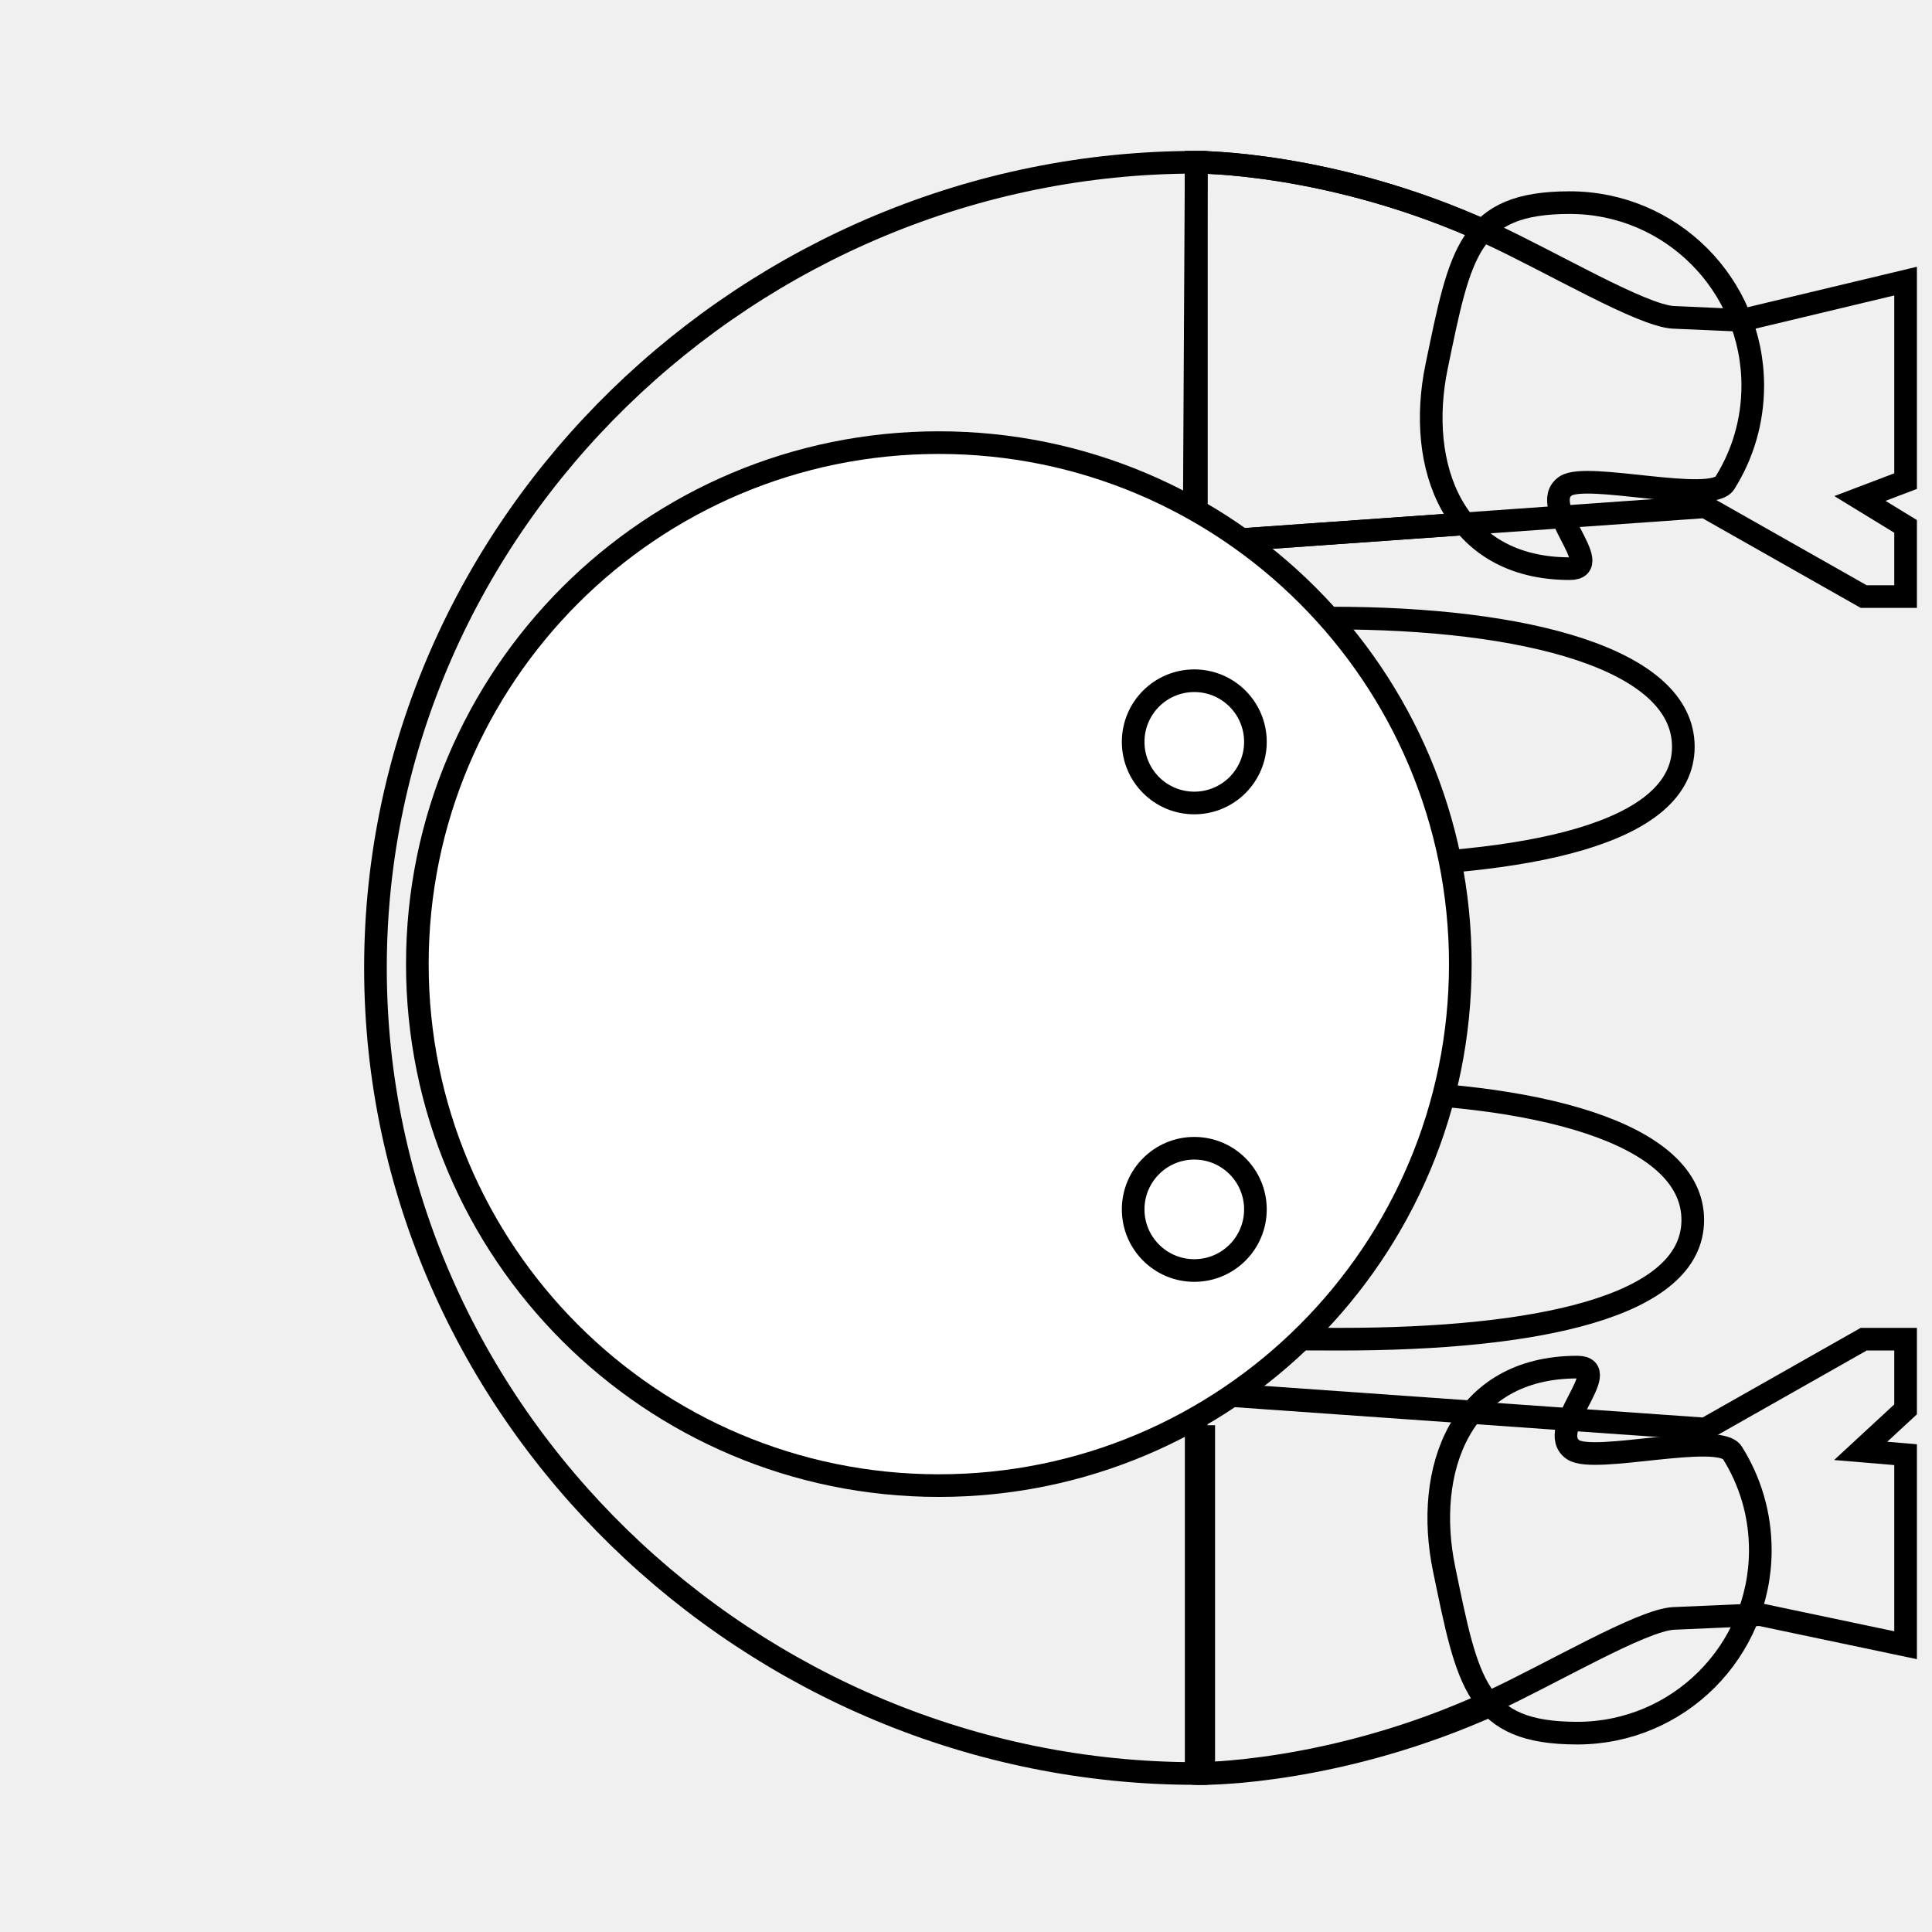
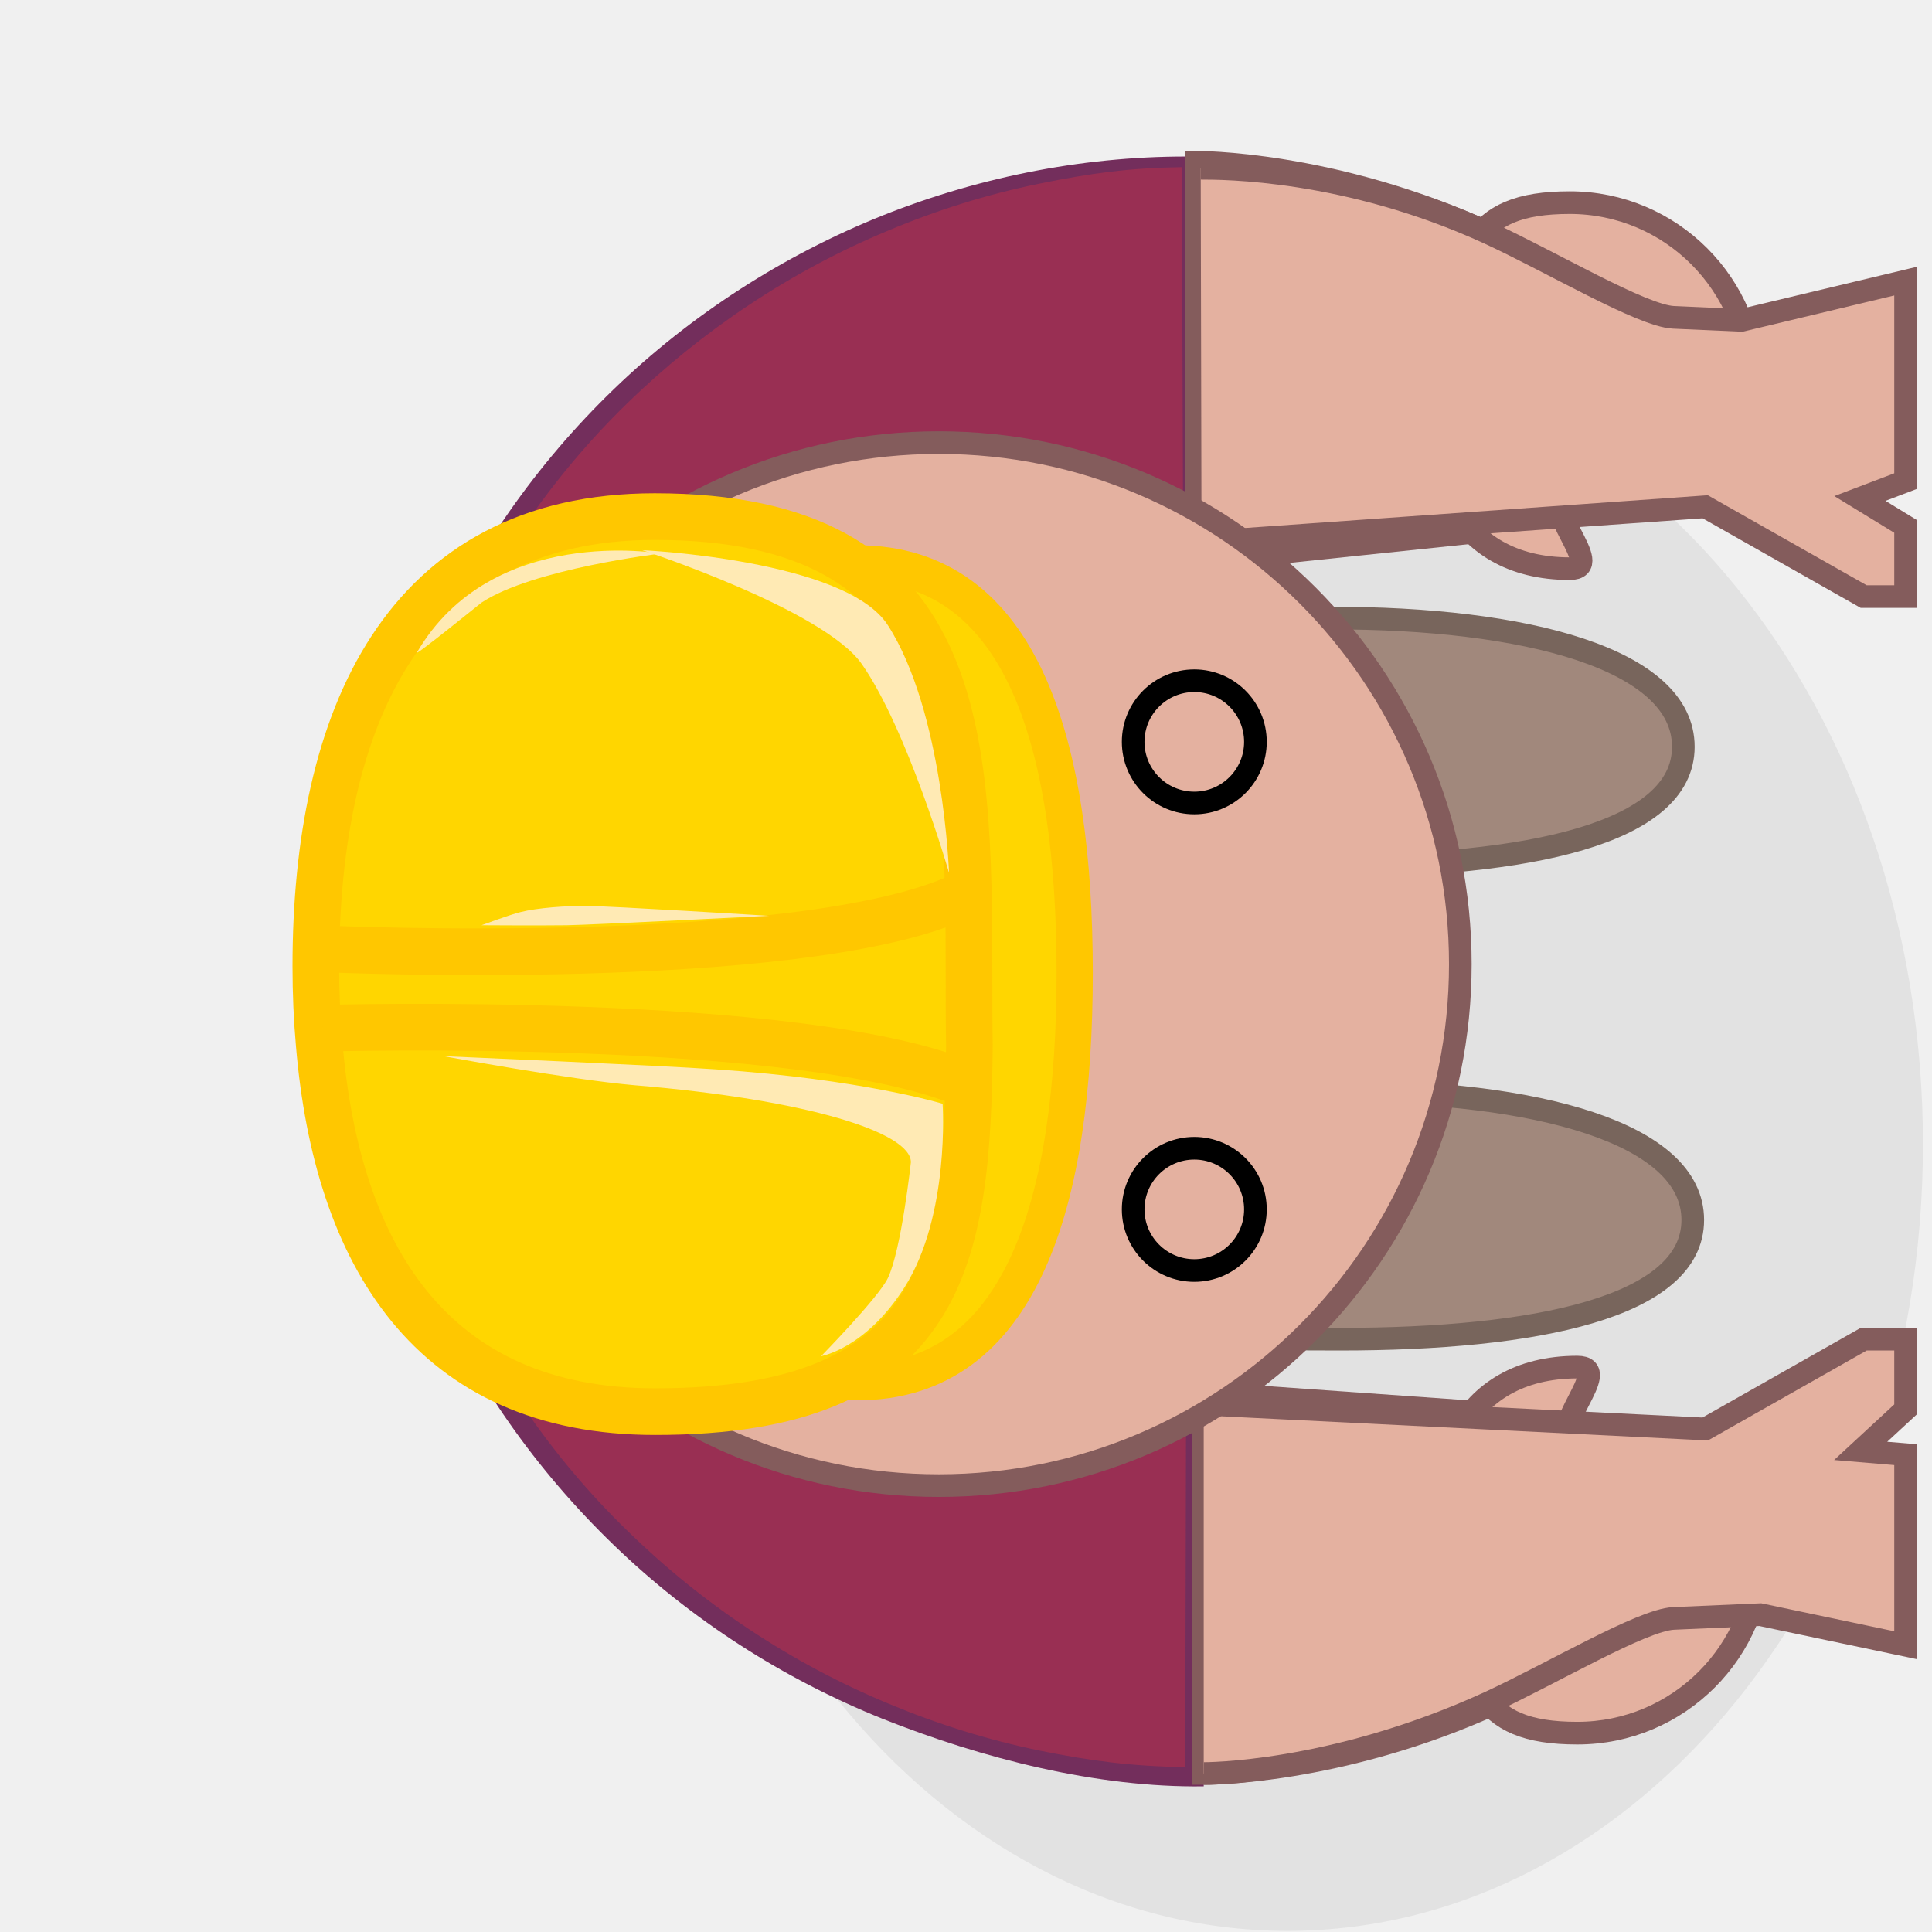
- <svg xmlns="http://www.w3.org/2000/svg" version="1.1" x="0px" y="0px" width="512px" height="512px" viewBox="0 0 512 512" style="enable-background:new 0 0 512 512;" xml:space="preserve">
+ <svg xmlns="http://www.w3.org/2000/svg" version="1.1" id="Layer_1" x="0px" y="0px" width="512px" height="512px" viewBox="0 0 512 512" style="enable-background:new 0 0 512 512;" xml:space="preserve">
  <style type="text/css">
- 	.st0{fill:none;stroke:#000000;stroke-width:6;stroke-miterlimit:10;}
- 	.st1{fill:#FFFFFF;stroke:#000000;stroke-width:6;stroke-miterlimit:10;}
- 	.st2{display:none;}
- 	.st3{display:inline;fill:none;stroke:#1EC14C;stroke-width:6;stroke-miterlimit:10;}
- 	.st4{display:inline;fill:none;stroke:#000000;stroke-miterlimit:10;}
+ 	.st0{opacity:6.000000e-02;enable-background:new    ;}
+ 	.st1{fill:#992F53;}
+ 	.st2{fill:#732E5C;}
+ 	.st3{fill:#E4B1A0;stroke:#845C5C;stroke-width:6;stroke-miterlimit:10;}
+ 	.st4{fill:#A1887C;stroke:#78655C;stroke-width:6;stroke-miterlimit:10;}
+ 	.st5{fill:none;stroke:#000000;stroke-width:6;stroke-miterlimit:10;}
+ 	.st6{display:none;}
+ 	.st7{display:inline;fill:none;stroke:#1EC14C;stroke-width:6;stroke-miterlimit:10;}
+ 	.st8{fill:#FFD600;stroke:#FFC700;stroke-width:9.604;stroke-miterlimit:10;}
+ 	.st9{fill:#FFD600;stroke:#FFC700;stroke-width:12.362;stroke-miterlimit:10;}
+ 	.st10{fill:#FFEAB4;}
+ 	.st11{display:inline;fill:none;stroke:#000000;stroke-miterlimit:10;}
</style>
  <g id="player">
+     <ellipse id="shadow" class="st0" cx="341.2" cy="303.2" rx="168.4" ry="208.5" />
    <g id="mover">
      <g id="body">
        <g id="torso">
-           <path class="st0" d="M316.5,135l0.5-92C199.1,43,99.5,138.6,99.5,256.5S199.1,470,317,470v-93.7l0,0" />
+           <g>
+             <path class="st1" d="M317,43C199.1,43,99.5,138.6,99.5,256.5S199.1,470,317,470v-93.7l0,0" />
+             <path class="st2" d="M319,473.4c-28.3,0.4-58.7-7.4-85.1-17.9c-26.4-10.6-50.8-26.3-71.3-46.1c-20.5-19.8-37.3-43.5-48.6-69.8       c-11.4-26.2-17.3-54.7-17.4-83.3c0-28.6,6-57.1,17.4-83.3s28.1-50,48.6-69.8s44.9-35.5,71.3-46.1c26.4-10.5,54.8-16,83.2-15.6       h1.3v1.3v92.3l-4.9-1.8l-0.3-89c-14,0.2-24.2,1.6-37.9,4.4s-27.1,7-39.9,12.4c-25.8,10.7-49.4,26.5-69.3,45.9       s-36,42.8-46.9,68.3c-11,25.5-16.7,53.3-16.7,81c0,27.8,5.7,55.5,16.7,81s27,48.9,47,68.3c19.9,19.5,43.5,35.2,69.3,45.9       c12.9,5.4,26.3,9.6,39.9,12.4c13.7,2.8,24.7,4.2,38.7,4.4l0.2-88l4.7-2.9v0.7" />
+             <path class="st2" d="M313.2,89.4" />
+           </g>
          <g id="arms">
            <g id="arm-right">
-               <path id="arm_4_" class="st0" d="M319,377.7V470c0,0,35.9,0.3,77.6-18.8" />
-               <path id="arm_5_" class="st0" d="M389,374.1l-58-4.1" />
-               <path id="hand-right" class="st0" d="M466.5,410.8c0,26.8-21.7,48.5-48.5,48.5s-29-13.1-35.3-43.5        c-5.4-26.2,4.3-53.5,35.3-53.5c10,0-8.8,16.7-1.1,21.9c5.6,3.8,38.6-4.9,42.2,0.8C463.8,392.5,466.5,401.3,466.5,410.8z" />
+               <path id="arm_5_" class="st3" d="M389,374.1l-58-4.1l-12,7.7V470c0,0,35.9,0.3,77.6-18.8" />
+               <path id="hand-right" class="st3" d="M466.5,410.8c0,26.8-21.7,48.5-48.5,48.5s-29-13.1-35.3-43.5        c-5.4-26.2,4.3-53.5,35.3-53.5c10,0-8.8,16.7-1.1,21.9c5.6,3.8,38.6-4.9,42.2,0.8C463.8,392.5,466.5,401.3,466.5,410.8z" />
            </g>
            <g id="arms-left">
-               <path id="arm_6_" class="st0" d="M394.6,61.8C352.9,42.7,317,43,317,43v92.3" />
-               <path id="arm_1_" class="st0" d="M329,143l58-4.1" />
-               <path id="hand-left_1_" class="st0" d="M464.5,102.2c0-26.8-21.7-48.5-48.5-48.5s-29,13.1-35.3,43.5        c-5.4,26.2,4.3,53.5,35.3,53.5c10,0-8.8-16.7-1.1-21.9c5.6-3.8,38.6,4.9,42.2-0.8C461.8,120.5,464.5,111.7,464.5,102.2z" />
+               <path id="arm_1_" class="st3" d="M394.6,61.8C352.9,42.7,317,43,317,43v92.3l15.7,11.8l57.4-6" />
+               <path id="hand-left_1_" class="st3" d="M464.5,102.2c0-26.8-21.7-48.5-48.5-48.5s-29,13.1-35.3,43.5        c-5.4,26.2,4.3,53.5,35.3,53.5c10,0-8.8-16.7-1.1-21.9c5.6-3.8,38.6,4.9,42.2-0.8C461.8,120.5,464.5,111.7,464.5,102.2z" />
            </g>
          </g>
          <g id="arms-pushing">
-             <path id="arm_3_" class="st0" d="M325.7,369.8l126.2,8.9l42-23.8H505v18.6l-11.9,11l11.9,1V436l-38.5-8.1l-23,1       c-8.4,0.4-32.4,14.7-48.9,22.3C352.9,470.3,317,470,317,470" />
-             <path id="arm_2_" class="st0" d="M329,143l122.9-8.7l42,23.8H505v-18.6l-12.1-7.4l12.1-4.6v-53l-43.5,10.4l-18-0.8       c-8.4-0.4-32.4-14.7-48.9-22.3C352.9,42.7,317,43,317,43v92.3" />
+             <path id="arm_3_" class="st3" d="M319,372.1l132.9,6.6l42-23.8H505v18.6l-11.9,11l11.9,1V436l-38.5-8.1l-23,1       c-8.4,0.4-32.4,14.7-48.9,22.3C352.9,470.3,319,470,319,470" />
+             <path id="arm_4_" class="st3" d="M318.4,136.2L329,143l122.9-8.7l42,23.8H505v-18.6l-12.1-7.4l12.1-4.6v-53l-43.5,10.4l-18-0.8       c-8.4-0.4-32.4-14.7-48.9-22.3c-37.7-17.3-70.7-17.2-76.4-17.2" />
          </g>
        </g>
        <g id="feet">
-           <path id="foot_1_" class="st0" d="M448.6,323.3c0,23.2-41.8,31.6-93.5,31.6c-93.5,0-93.5-8.4-93.5-31.6s0-34.1,93.5-34.1      C406.8,289.2,448.6,300.1,448.6,323.3z" />
-           <path id="foot_2_" class="st0" d="M446.1,197.9c0,23.2-41.8,31.6-93.5,31.6c-93.5,0-93.5-8.4-93.5-31.6s0-34.1,93.5-34.1      C404.2,163.7,446.1,174.6,446.1,197.9z" />
+           <path id="foot_1_" class="st4" d="M448.6,323.3c0,23.2-41.8,31.6-93.5,31.6c-93.5,0-93.5-8.4-93.5-31.6s0-34.1,93.5-34.1      C406.8,289.2,448.6,300.1,448.6,323.3z" />
+           <path id="foot_2_" class="st4" d="M446.1,197.9c0,23.2-41.8,31.6-93.5,31.6c-93.5,0-93.5-8.4-93.5-31.6s0-34.1,93.5-34.1      C404.2,163.7,446.1,174.6,446.1,197.9z" />
        </g>
        <g id="head">
-           <circle id="head_outline" class="st1" cx="248.8" cy="255.5" r="138.2" />
-           <circle id="eye_1_" class="st0" cx="316.5" cy="320.5" r="16.2" />
-           <circle id="eye" class="st0" cx="316.5" cy="196.6" r="16.2" />
-           <g id="center_guide" class="st2">
-             <line class="st3" x1="117.6" y1="255.5" x2="393.8" y2="255.5" />
-             <line class="st3" x1="255.8" y1="117.3" x2="255.8" y2="393.7" />
+           <circle id="head_outline" class="st3" cx="248.8" cy="255.5" r="138.2" />
+           <circle id="eye_1_" class="st5" cx="316.5" cy="320.5" r="16.2" />
+           <circle id="eye" class="st5" cx="316.5" cy="196.6" r="16.2" />
+           <g id="center_guide" class="st6">
+             <line class="st7" x1="117.6" y1="255.5" x2="393.8" y2="255.5" />
+             <line class="st7" x1="255.8" y1="117.3" x2="255.8" y2="393.7" />
          </g>
+         </g>
+         <g id="hat">
+           <path class="st8" d="M188.2,259.7c0,59.9-4.9,106.6,39,106.6s57.6-48.6,57.6-108.5s-13.6-108.5-57.6-108.5      S188.2,199.8,188.2,259.7z" />
+           <path class="st9" d="M256.8,259.1c0-65.5-1.3-122.2-83.3-122.2c-66.6,0-89.8,53.7-89.8,119.2c0,7.1,0.3,14,0.9,20.7      c4.7,55.6,29.6,97.3,89,97.3c76.8,0,82.8-40.7,83.3-97.1C256.8,271.2,256.8,265.2,256.8,259.1z" />
+           <g id="highlight">
+             <path class="st10" d="M170.2,145.8c0,0,54,2.5,65.1,19.9c14.7,22.9,16.2,65.6,16.2,65.6s-10.9-37.8-23.1-55.3       C218.3,161.5,170.2,145.8,170.2,145.8z" />
+             <path class="st10" d="M175.1,146.7c0,0-44.7-7.9-64.6,26.2c-0.7,1.2,16.2-12.5,17.1-13.2C141.2,150.7,175.1,146.7,175.1,146.7z       " />
+             <path class="st10" d="M249.8,292.5c0,0-21.4-6.5-60-9.1c-13.6-1-72.2-3.5-72.2-3.5s33.3,6.2,50.6,7.7       c45.8,3.8,73.2,12.5,73.2,20.4c0,0-2.5,23.1-6.1,30.7c-2.6,5.3-17.7,20.7-17.7,20.7s11.9-2,22.2-18.4       C251.8,321.9,249.8,292.5,249.8,292.5z" />
+           </g>
+           <path class="st9" d="M256.6,287.6c-43.3-18.8-171.1-15.1-171.1-15.1" />
+           <path class="st9" d="M253.3,238.1C210,256.9,87.1,251.5,87.1,251.5" />
+           <path class="st10" d="M138,241.7c-2.6,0.6-10.4,3.5-10.4,3.5s15.5,0.1,22.6,0c6.7-0.1,53.6-2.5,53.6-2.5s-42.3-2.6-48-2.6      C150.1,240,142.3,240.6,138,241.7z" />
        </g>
      </g>
    </g>
  </g>
-   <g id="center_guide_1_" class="st2">
-     <line class="st4" x1="0" y1="0" x2="512.3" y2="512.3" />
-     <line class="st4" x1="512" y1="0" x2="-0.5" y2="512.5" />
+   <g id="center_guide_1_" class="st6">
+     <line class="st11" x1="0" y1="0" x2="512.3" y2="512.3" />
+     <line class="st11" x1="512" y1="0" x2="-0.5" y2="512.5" />
  </g>
</svg>
